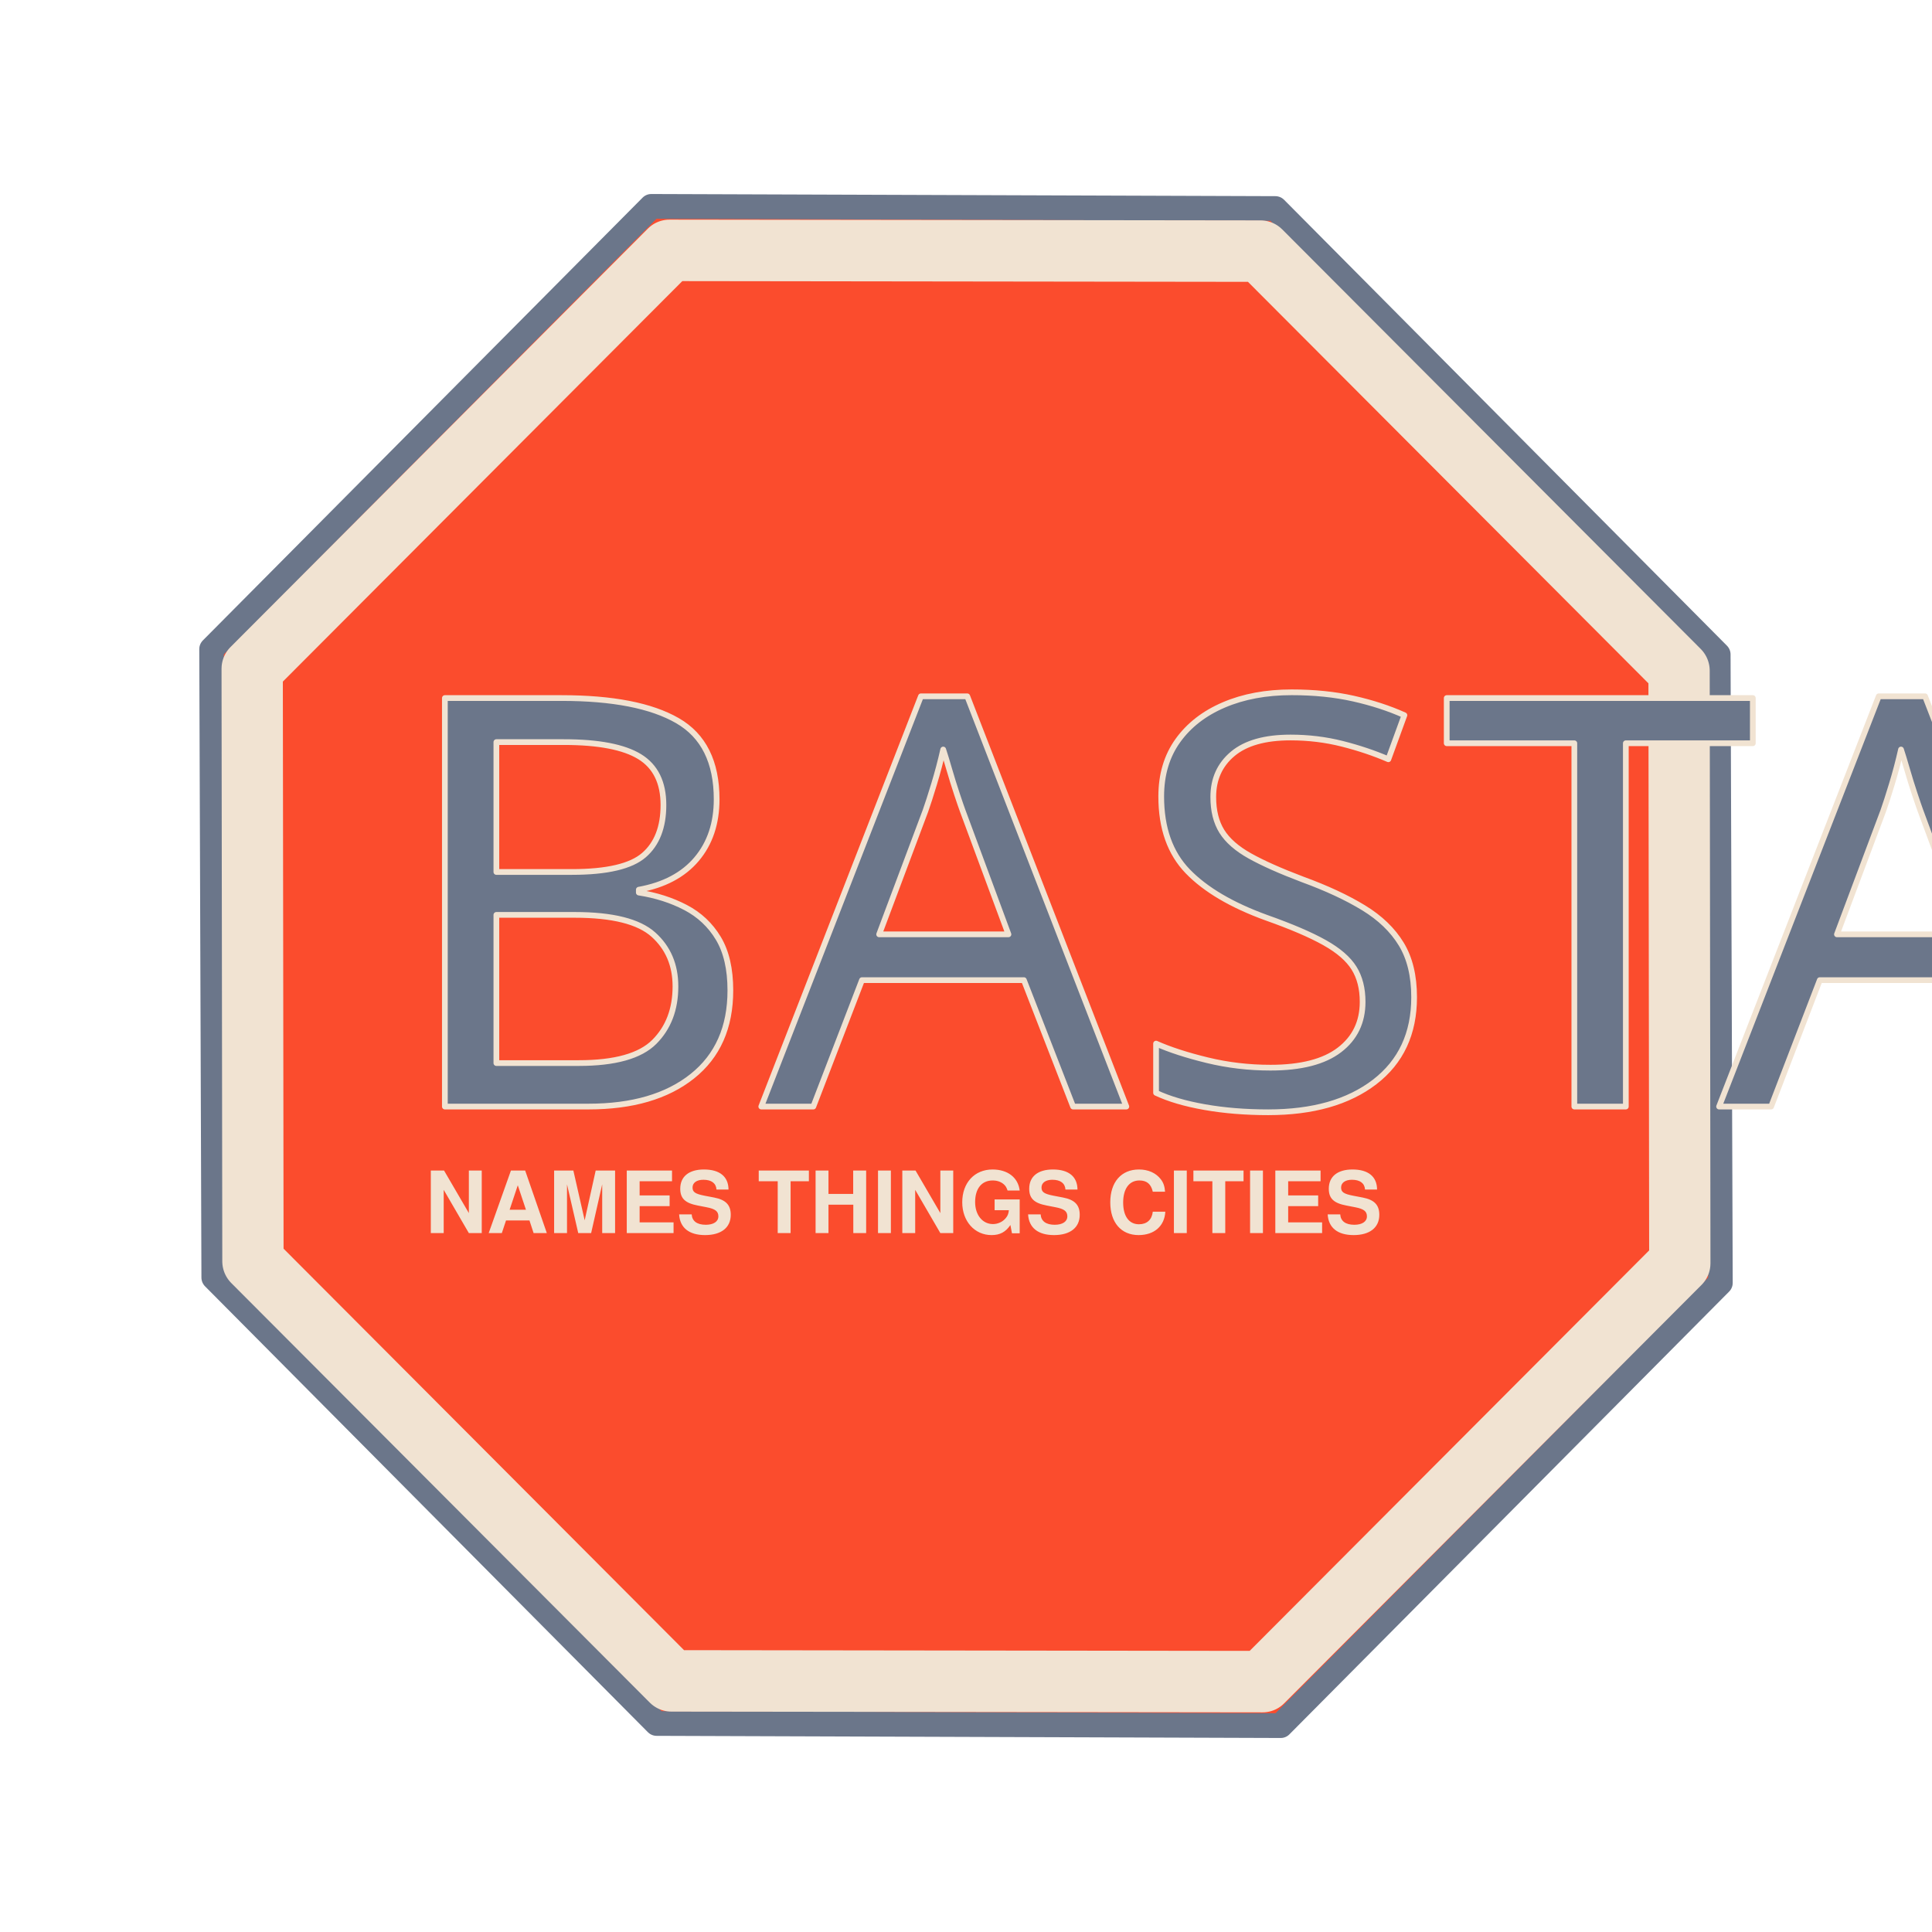
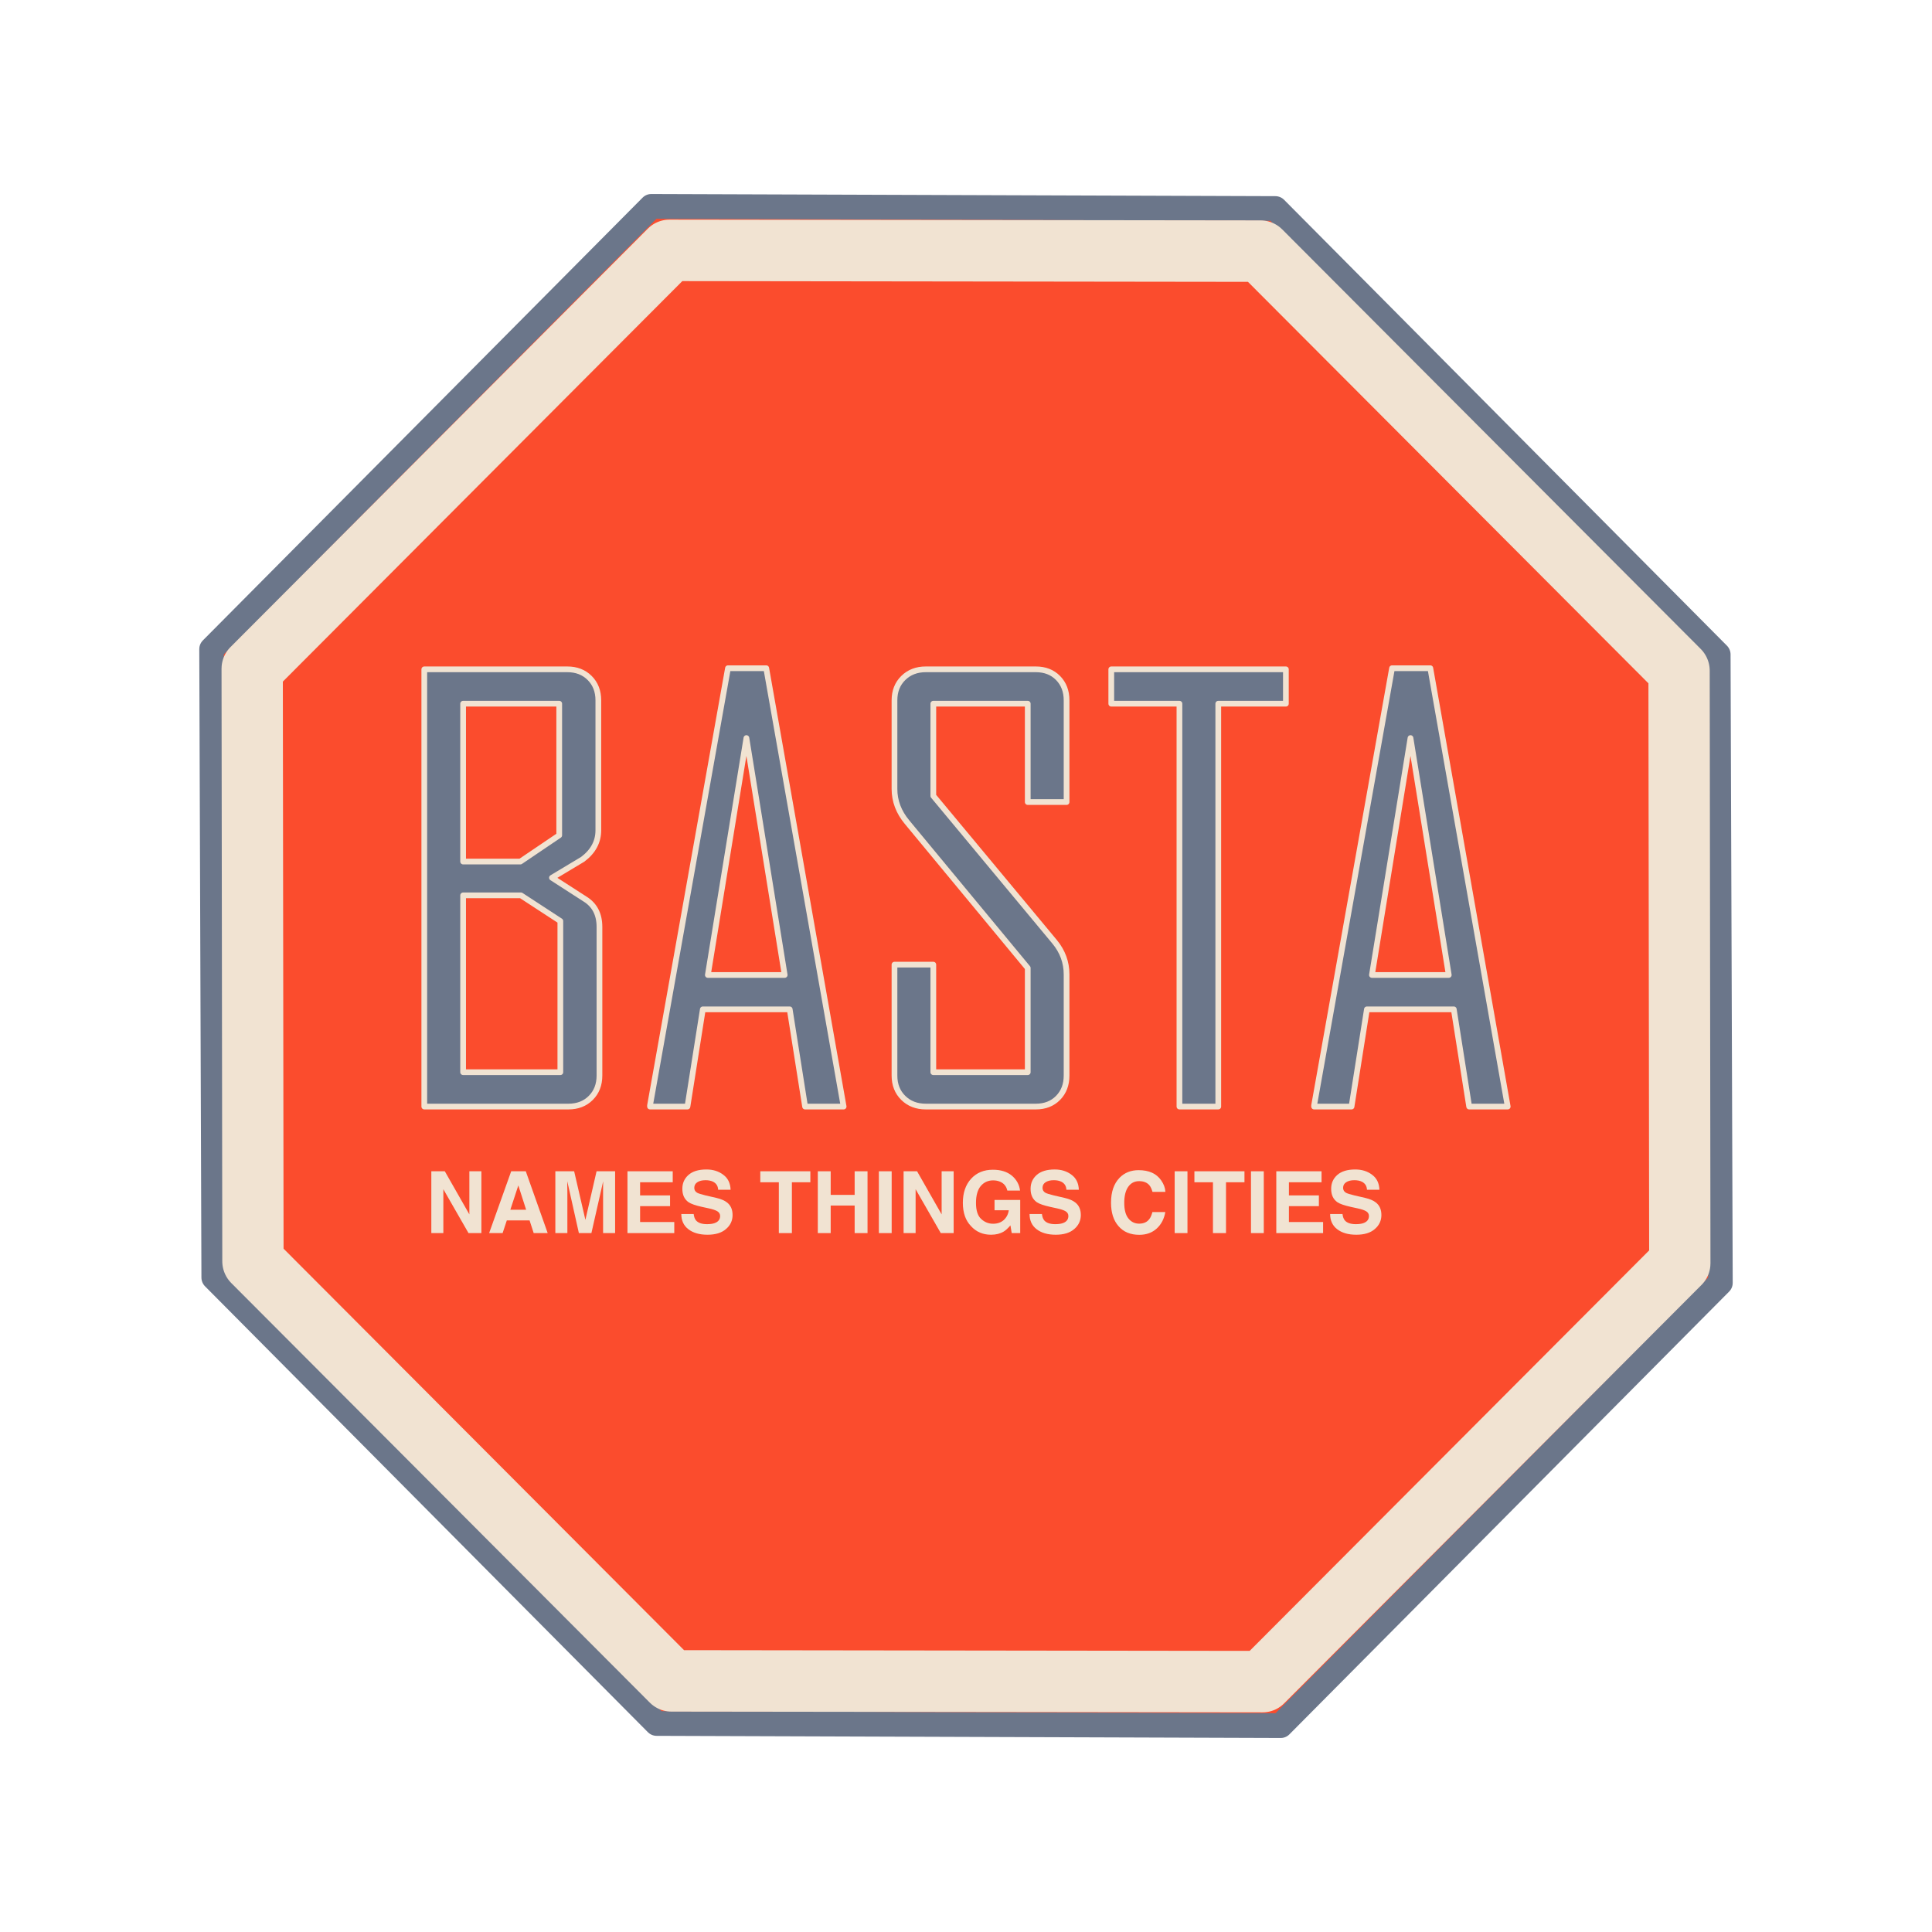
<svg xmlns="http://www.w3.org/2000/svg" width="100%" height="100%" viewBox="0 0 1080 1080" version="1.1" xml:space="preserve" style="fill-rule:evenodd;clip-rule:evenodd;stroke-linecap:round;stroke-linejoin:round;stroke-miterlimit:1.5;">
  <g id="Logo" transform="matrix(1.11057,0,0,1.11057,-59.7078,-59.7078)">
    <g id="Stopsign">
      <g transform="matrix(1.15379,-0.477917,0.482574,1.16504,-310.027,186.802)">
        <path d="M520.603,188.534L752.669,284.659L848.793,516.724L752.669,748.789L520.603,844.914L288.538,748.789L192.414,516.724L288.538,284.659L520.603,188.534Z" style="fill:rgb(251,76,45);stroke:rgb(107,118,138);stroke-width:9.89px;" />
      </g>
      <g transform="matrix(1.09364,-0.453001,0.45463,1.09757,-264.272,208.691)">
        <path d="M520.603,188.534L752.669,284.659L848.793,516.724L752.669,748.789L520.603,844.914L288.538,748.789L192.414,516.724L288.538,284.659L520.603,188.534Z" style="fill:none;stroke:rgb(241,227,210);stroke-width:26.05px;" />
      </g>
    </g>
    <g id="Name" transform="matrix(1,1.11022e-16,0,1,0,54.1382)">
      <g transform="matrix(1,0,0,1,-78.4397,-71.3793)">
-         <text x="328.19px" y="627.992px" style="font-family:'AgencyFB-Reg', 'Agency FB', sans-serif;font-stretch:condensed;font-size:288px;fill:rgb(107,118,138);stroke:rgb(241,227,210);stroke-width:2.88px;stroke-linecap:butt;stroke-miterlimit:2;">BASTA</text>
+         <path d="M433.94,612.383C433.94,616.977 432.487,620.727 429.58,623.633C426.674,626.539 422.924,627.992 418.33,627.992L345.768,627.992L345.768,407.914L417.768,407.914C422.362,407.914 426.112,409.367 429.018,412.274C431.924,415.18 433.377,418.93 433.377,423.524L433.377,488.914C433.377,494.727 430.752,499.602 425.502,503.539C420.346,506.633 415.19,509.727 410.033,512.821L426.627,523.508C431.502,526.508 433.94,531.196 433.94,537.571L433.94,612.383ZM413.69,491.446L413.69,425.211L365.315,425.211L365.315,504.664L394.143,504.664L413.69,491.446ZM414.252,610.696L414.252,534.617L394.424,521.68L365.315,521.68L365.315,610.696L414.252,610.696Z" style="fill:rgb(107,118,138);fill-rule:nonzero;stroke:rgb(241,227,210);stroke-width:2.88px;stroke-linecap:butt;stroke-miterlimit:2;" />
+         <path d="M556.846,627.992L537.44,627.992L529.705,579.055L485.971,579.055L478.237,627.992L459.393,627.992L459.393,627.43L498.627,407.352L517.893,407.352L556.846,627.992ZM527.174,561.758L507.908,442.508L488.502,561.758L527.174,561.758Z" style="fill:rgb(107,118,138);fill-rule:nonzero;stroke:rgb(241,227,210);stroke-width:2.88px;stroke-linecap:butt;stroke-miterlimit:2;" />
+         <path d="M669.065,612.383C669.065,616.977 667.635,620.727 664.776,623.633C661.916,626.539 658.19,627.992 653.596,627.992L598.19,627.992C593.596,627.992 589.822,626.539 586.869,623.633C583.916,620.727 582.44,616.977 582.44,612.383L582.44,556.555L601.987,556.555L601.987,610.696L649.518,610.696L649.518,558.242L588.768,484.836C584.549,479.774 582.44,474.196 582.44,468.102L582.44,423.524C582.44,418.93 583.916,415.18 586.869,412.274C589.822,409.367 593.596,407.914 598.19,407.914L653.596,407.914C658.19,407.914 661.916,409.367 664.776,412.274C667.635,415.18 669.065,418.93 669.065,423.524L669.065,474.711L649.518,474.711L649.518,425.211L601.987,425.211L601.987,471.617L663.018,545.024C667.049,549.899 669.065,555.383 669.065,561.477L669.065,612.383Z" style="fill:rgb(107,118,138);fill-rule:nonzero;stroke:rgb(241,227,210);stroke-width:2.88px;stroke-linecap:butt;stroke-miterlimit:2;" />
+         <path d="M779.455,425.211L745.424,425.211L745.424,627.992L725.877,627.992L725.877,425.211L691.565,425.211L691.565,407.914L779.455,407.914L779.455,425.211Z" style="fill:rgb(107,118,138);fill-rule:nonzero;stroke:rgb(241,227,210);stroke-width:2.88px;stroke-linecap:butt;stroke-miterlimit:2;" />
+         <path d="M891.112,627.992L871.705,627.992L863.971,579.055L820.237,579.055L812.502,627.992L793.658,627.992L793.658,627.43L832.893,407.352L852.158,407.352L891.112,627.992ZM861.44,561.758L842.174,442.508L822.768,561.758L861.44,561.758Z" style="fill:rgb(107,118,138);fill-rule:nonzero;stroke:rgb(241,227,210);stroke-width:2.88px;stroke-linecap:butt;stroke-miterlimit:2;" />
      </g>
      <g transform="matrix(0.900439,0,0,0.900439,53.1973,58.6616)">
-         <text x="238.19px" y="623.746px" style="font-family:'Helvetica-Bold', 'Helvetica';font-weight:700;font-size:48px;fill:rgb(241,227,210);">NAMES THINGS CITIES</text>
+         <g transform="matrix(48,0,0,48,238.19,623.746)">
+           <path d="M0.074,-0.72L0.231,-0.72L0.517,-0.218L0.517,-0.72L0.657,-0.72L0.657,0L0.507,0L0.214,-0.511L0.214,0L0.074,0L0.074,-0.72Z" style="fill:rgb(241,227,210);fill-rule:nonzero;" />
+         </g>
+         <g transform="matrix(48,0,0,48,272.854,623.746)">
+           <path d="M0.272,-0.272L0.456,-0.272L0.365,-0.555L0.272,-0.272ZM0.282,-0.72L0.452,-0.72L0.707,0L0.544,0L0.496,-0.148L0.231,-0.148L0.182,0L0.025,0L0.282,-0.72Z" style="fill:rgb(241,227,210);fill-rule:nonzero;" />
+         </g>
+         <g transform="matrix(48,0,0,48,307.518,623.746)">
+           <path d="M0.554,-0.72L0.77,-0.72L0.77,0L0.63,0L0.63,-0.487C0.63,-0.501 0.63,-0.52 0.63,-0.546C0.631,-0.571 0.631,-0.59 0.631,-0.604L0.494,0L0.348,0L0.213,-0.604C0.213,-0.59 0.213,-0.571 0.213,-0.546C0.214,-0.52 0.214,-0.501 0.214,-0.487L0.214,0L0.074,0L0.074,-0.72L0.293,-0.72L0.424,-0.154L0.554,-0.72Z" style="fill:rgb(241,227,210);fill-rule:nonzero;" />
+         </g>
+         <g transform="matrix(48,0,0,48,347.502,623.746)">
+           <path d="M0.608,-0.592L0.228,-0.592L0.228,-0.439L0.577,-0.439L0.577,-0.314L0.228,-0.314L0.228,-0.129L0.626,-0.129L0.626,0L0.081,0L0.081,-0.72L0.608,-0.72L0.608,-0.592Z" style="fill:rgb(241,227,210);fill-rule:nonzero;" />
+         </g>
+         <g transform="matrix(48,0,0,48,379.518,623.746)">
+           <path d="M0.185,-0.222C0.189,-0.189 0.198,-0.165 0.212,-0.148C0.237,-0.119 0.28,-0.104 0.34,-0.104C0.376,-0.104 0.406,-0.108 0.428,-0.116C0.471,-0.131 0.493,-0.159 0.493,-0.199C0.493,-0.223 0.482,-0.241 0.461,-0.254C0.44,-0.267 0.407,-0.278 0.361,-0.288L0.283,-0.305C0.207,-0.322 0.154,-0.34 0.125,-0.36C0.077,-0.394 0.053,-0.445 0.053,-0.516C0.053,-0.581 0.076,-0.634 0.124,-0.677C0.171,-0.719 0.241,-0.741 0.333,-0.741C0.41,-0.741 0.475,-0.721 0.529,-0.68C0.584,-0.64 0.612,-0.582 0.615,-0.505L0.47,-0.505C0.468,-0.549 0.448,-0.579 0.412,-0.598C0.388,-0.61 0.358,-0.616 0.323,-0.616C0.283,-0.616 0.251,-0.608 0.227,-0.592C0.204,-0.577 0.192,-0.555 0.192,-0.527C0.192,-0.501 0.204,-0.482 0.227,-0.469C0.242,-0.461 0.274,-0.451 0.323,-0.439L0.449,-0.41C0.504,-0.397 0.546,-0.379 0.573,-0.357C0.616,-0.324 0.638,-0.275 0.638,-0.21C0.638,-0.145 0.612,-0.09 0.561,-0.047C0.511,-0.003 0.439,0.019 0.346,0.019C0.251,0.019 0.177,-0.003 0.122,-0.046C0.068,-0.088 0.041,-0.147 0.041,-0.222L0.185,-0.222Z" style="fill:rgb(241,227,210);fill-rule:nonzero;" />
+         </g>
+         <g transform="matrix(48,0,0,48,424.869,623.746)">
+           <path d="M0.599,-0.72L0.599,-0.592L0.384,-0.592L0.384,0L0.232,0L0.232,-0.592L0.016,-0.592L0.016,-0.72L0.599,-0.72Z" style="fill:rgb(241,227,210);fill-rule:nonzero;" />
+         </g>
+         <g transform="matrix(48,0,0,48,454.19,623.746)">
+           <path d="M0.075,0L0.075,-0.72L0.225,-0.72L0.225,-0.445L0.504,-0.445L0.504,-0.72L0.654,-0.72L0.654,0L0.504,0L0.504,-0.321L0.225,-0.321L0.225,0L0.075,0Z" style="fill:rgb(241,227,210);fill-rule:nonzero;" />
+         </g>
+         <g transform="matrix(48,0,0,48,488.854,623.746)">
+           <rect x="0.064" y="-0.72" width="0.149" height="0.72" style="fill:rgb(241,227,210);fill-rule:nonzero;" />
+         </g>
+         <g transform="matrix(48,0,0,48,502.19,623.746)">
+           <path d="M0.074,-0.72L0.231,-0.72L0.517,-0.218L0.517,-0.72L0.657,-0.72L0.657,0L0.507,0L0.214,-0.511L0.214,0L0.074,0L0.074,-0.72Z" style="fill:rgb(241,227,210);fill-rule:nonzero;" />
+         </g>
+         <g transform="matrix(48,0,0,48,536.854,623.746)">
+           <path d="M0.56,-0.495C0.549,-0.544 0.521,-0.579 0.477,-0.598C0.452,-0.609 0.424,-0.614 0.394,-0.614C0.336,-0.614 0.288,-0.592 0.251,-0.549C0.214,-0.505 0.195,-0.439 0.195,-0.352C0.195,-0.263 0.215,-0.201 0.256,-0.164C0.296,-0.127 0.342,-0.109 0.394,-0.109C0.444,-0.109 0.485,-0.123 0.518,-0.152C0.55,-0.181 0.57,-0.219 0.577,-0.266L0.411,-0.266L0.411,-0.386L0.71,-0.386L0.71,0L0.611,0L0.596,-0.09C0.567,-0.056 0.541,-0.032 0.518,-0.018C0.478,0.006 0.429,0.019 0.371,0.019C0.276,0.019 0.198,-0.014 0.137,-0.081C0.073,-0.147 0.042,-0.238 0.042,-0.353C0.042,-0.469 0.074,-0.563 0.138,-0.633C0.202,-0.703 0.287,-0.738 0.392,-0.738C0.484,-0.738 0.557,-0.715 0.613,-0.669C0.668,-0.622 0.7,-0.564 0.708,-0.495L0.56,-0.495Z" style="fill:rgb(241,227,210);fill-rule:nonzero;" />
+         </g>
+         <g transform="matrix(48,0,0,48,574.19,623.746)">
+           <path d="M0.185,-0.222C0.189,-0.189 0.198,-0.165 0.212,-0.148C0.237,-0.119 0.28,-0.104 0.34,-0.104C0.376,-0.104 0.406,-0.108 0.428,-0.116C0.471,-0.131 0.493,-0.159 0.493,-0.199C0.493,-0.223 0.482,-0.241 0.461,-0.254C0.44,-0.267 0.407,-0.278 0.361,-0.288L0.283,-0.305C0.207,-0.322 0.154,-0.34 0.125,-0.36C0.077,-0.394 0.053,-0.445 0.053,-0.516C0.053,-0.581 0.076,-0.634 0.124,-0.677C0.171,-0.719 0.241,-0.741 0.333,-0.741C0.41,-0.741 0.475,-0.721 0.529,-0.68C0.584,-0.64 0.612,-0.582 0.615,-0.505L0.47,-0.505C0.468,-0.549 0.448,-0.579 0.412,-0.598C0.388,-0.61 0.358,-0.616 0.323,-0.616C0.283,-0.616 0.251,-0.608 0.227,-0.592C0.204,-0.577 0.192,-0.555 0.192,-0.527C0.192,-0.501 0.204,-0.482 0.227,-0.469C0.242,-0.461 0.274,-0.451 0.323,-0.439L0.449,-0.41C0.504,-0.397 0.546,-0.379 0.573,-0.357C0.616,-0.324 0.638,-0.275 0.638,-0.21C0.638,-0.145 0.612,-0.09 0.561,-0.047C0.511,-0.003 0.439,0.019 0.346,0.019C0.251,0.019 0.177,-0.003 0.122,-0.046C0.068,-0.088 0.041,-0.147 0.041,-0.222L0.185,-0.222Z" style="fill:rgb(241,227,210);fill-rule:nonzero;" />
+         </g>
+         <g transform="matrix(48,0,0,48,619.541,623.746)">
+           <path d="M0.045,-0.354C0.045,-0.48 0.078,-0.576 0.145,-0.645C0.203,-0.704 0.277,-0.733 0.366,-0.733C0.486,-0.733 0.574,-0.694 0.629,-0.614C0.66,-0.57 0.676,-0.525 0.678,-0.48L0.528,-0.48C0.518,-0.514 0.506,-0.541 0.491,-0.558C0.464,-0.589 0.425,-0.605 0.372,-0.605C0.318,-0.605 0.276,-0.583 0.245,-0.539C0.214,-0.495 0.199,-0.432 0.199,-0.352C0.199,-0.271 0.215,-0.21 0.248,-0.17C0.28,-0.13 0.322,-0.11 0.372,-0.11C0.424,-0.11 0.463,-0.127 0.49,-0.162C0.505,-0.18 0.517,-0.208 0.527,-0.245L0.677,-0.245C0.664,-0.167 0.631,-0.103 0.578,-0.054C0.525,-0.005 0.457,0.02 0.374,0.02C0.272,0.02 0.191,-0.013 0.133,-0.08C0.074,-0.146 0.045,-0.238 0.045,-0.354Z" style="fill:rgb(241,227,210);fill-rule:nonzero;" />
+         </g>
+         <g transform="matrix(48,0,0,48,654.205,623.746)">
+           <rect x="0.064" y="-0.72" width="0.149" height="0.72" style="fill:rgb(241,227,210);fill-rule:nonzero;" />
+         </g>
+         <g transform="matrix(48,0,0,48,667.541,623.746)">
+           <path d="M0.599,-0.72L0.599,-0.592L0.384,-0.592L0.384,0L0.232,0L0.232,-0.592L0.016,-0.592L0.016,-0.72L0.599,-0.72Z" style="fill:rgb(241,227,210);fill-rule:nonzero;" />
+         </g>
+         <g transform="matrix(48,0,0,48,696.862,623.746)">
+           <rect x="0.064" y="-0.72" width="0.149" height="0.72" style="fill:rgb(241,227,210);fill-rule:nonzero;" />
+         </g>
+         <g transform="matrix(48,0,0,48,710.197,623.746)">
+           <path d="M0.608,-0.592L0.228,-0.592L0.228,-0.439L0.577,-0.439L0.577,-0.314L0.228,-0.314L0.228,-0.129L0.626,-0.129L0.626,0L0.081,0L0.081,-0.72L0.608,-0.72L0.608,-0.592Z" style="fill:rgb(241,227,210);fill-rule:nonzero;" />
+         </g>
+         <g transform="matrix(48,0,0,48,742.213,623.746)">
+           <path d="M0.185,-0.222C0.189,-0.189 0.198,-0.165 0.212,-0.148C0.237,-0.119 0.28,-0.104 0.34,-0.104C0.376,-0.104 0.406,-0.108 0.428,-0.116C0.471,-0.131 0.493,-0.159 0.493,-0.199C0.493,-0.223 0.482,-0.241 0.461,-0.254C0.44,-0.267 0.407,-0.278 0.361,-0.288L0.283,-0.305C0.207,-0.322 0.154,-0.34 0.125,-0.36C0.077,-0.394 0.053,-0.445 0.053,-0.516C0.053,-0.581 0.076,-0.634 0.124,-0.677C0.171,-0.719 0.241,-0.741 0.333,-0.741C0.41,-0.741 0.475,-0.721 0.529,-0.68C0.584,-0.64 0.612,-0.582 0.615,-0.505L0.47,-0.505C0.468,-0.549 0.448,-0.579 0.412,-0.598C0.388,-0.61 0.358,-0.616 0.323,-0.616C0.283,-0.616 0.251,-0.608 0.227,-0.592C0.204,-0.577 0.192,-0.555 0.192,-0.527C0.192,-0.501 0.204,-0.482 0.227,-0.469C0.242,-0.461 0.274,-0.451 0.323,-0.439L0.449,-0.41C0.504,-0.397 0.546,-0.379 0.573,-0.357C0.616,-0.324 0.638,-0.275 0.638,-0.21C0.638,-0.145 0.612,-0.09 0.561,-0.047C0.511,-0.003 0.439,0.019 0.346,0.019C0.251,0.019 0.177,-0.003 0.122,-0.046C0.068,-0.088 0.041,-0.147 0.041,-0.222L0.185,-0.222Z" style="fill:rgb(241,227,210);fill-rule:nonzero;" />
+         </g>
      </g>
    </g>
  </g>
</svg>
